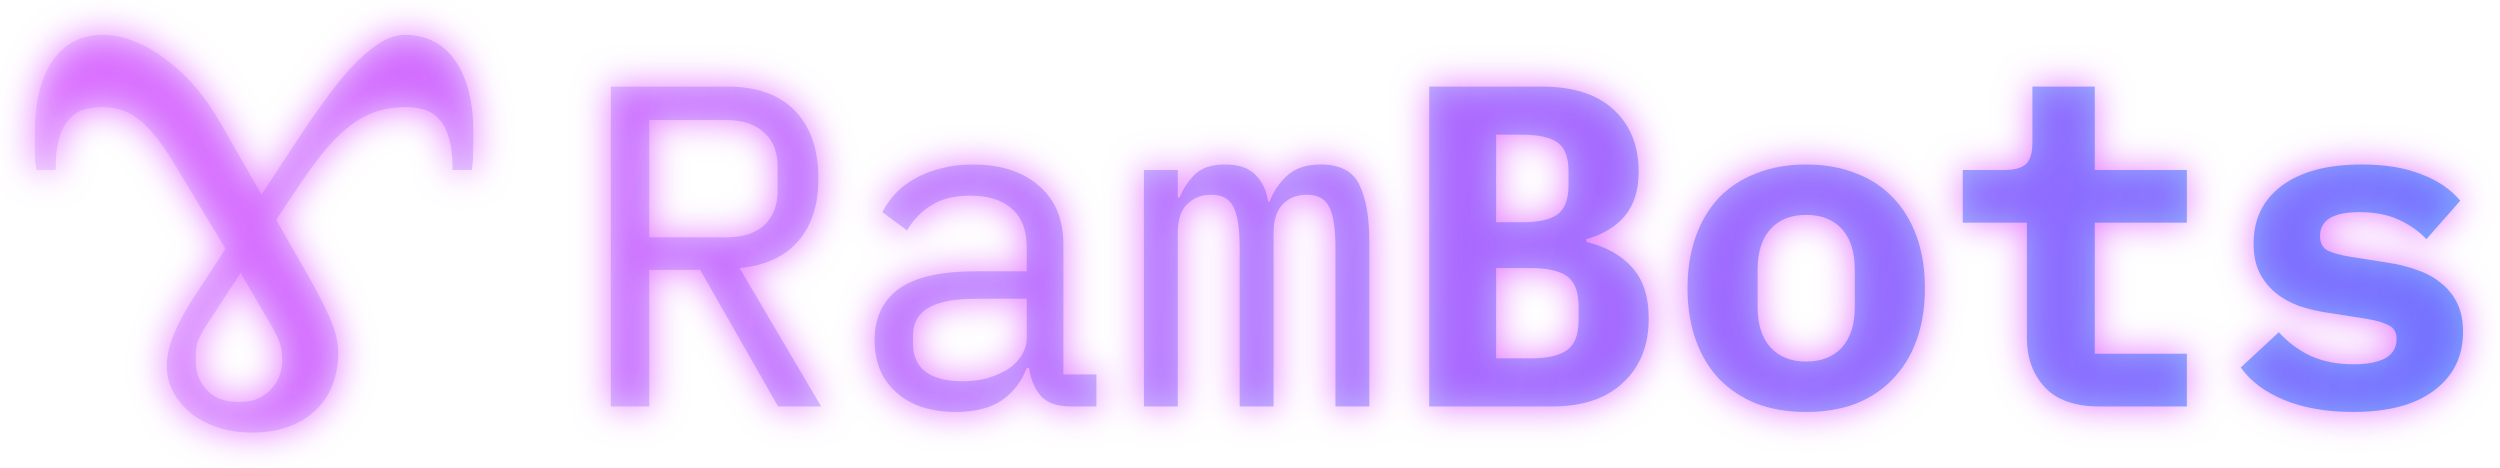
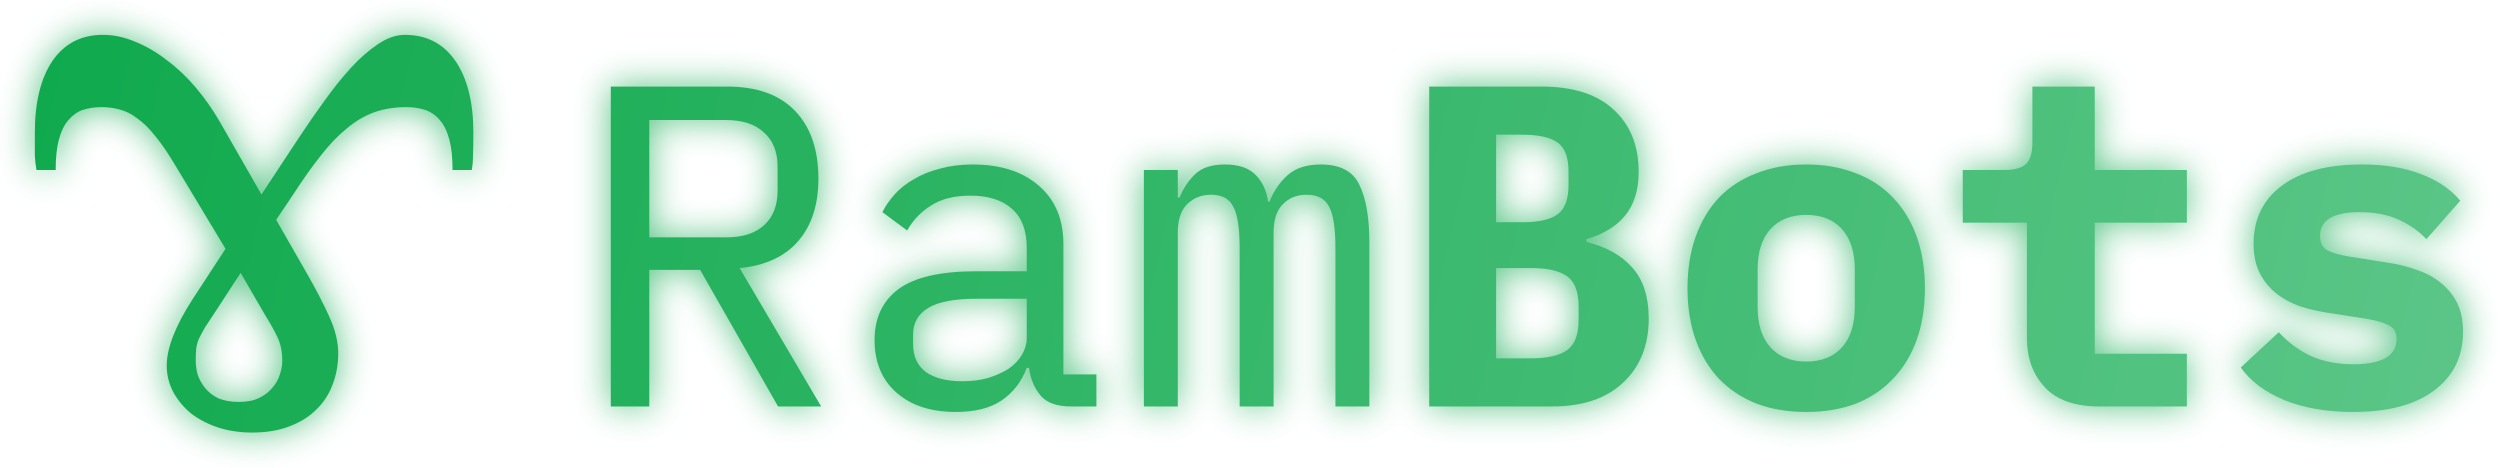
<svg xmlns="http://www.w3.org/2000/svg" width="861" height="161" viewBox="0 0 861 161" fill="none">
  <g filter="url(#filter0_d_118_19)">
-     <path d="M223.616 139.984H210.358V29.817H250.448C260.654 29.817 268.441 32.605 273.807 38.182C279.173 43.759 281.857 51.545 281.857 61.541C281.857 70.485 279.542 77.64 274.912 83.007C270.282 88.373 263.548 91.477 254.709 92.319L282.803 139.984H267.967L241.136 92.95H223.616V139.984ZM250.132 81.744C255.709 81.744 260.023 80.376 263.074 77.64C266.231 74.799 267.809 70.801 267.809 65.645V57.438C267.809 52.282 266.231 48.336 263.074 45.6C260.023 42.759 255.709 41.339 250.132 41.339H223.616V81.744H250.132Z" fill="url(#paint0_linear_118_19)" fill-opacity="0.75" />
-     <path d="M368.919 139.984C363.973 139.984 360.448 138.722 358.344 136.196C356.239 133.671 354.924 130.514 354.398 126.726H353.609C351.82 131.461 348.926 135.197 344.928 137.933C341.035 140.563 335.774 141.878 329.145 141.878C320.622 141.878 313.835 139.669 308.784 135.249C303.734 130.83 301.208 124.78 301.208 117.099C301.208 109.523 303.944 103.683 309.416 99.579C314.992 95.475 323.936 93.424 336.247 93.424H353.609V85.374C353.609 79.377 351.925 74.905 348.558 71.959C345.191 68.907 340.403 67.381 334.195 67.381C328.724 67.381 324.252 68.486 320.78 70.696C317.307 72.8 314.519 75.694 312.414 79.377L303.891 73.063C304.944 70.959 306.364 68.907 308.153 66.908C309.942 64.909 312.151 63.172 314.782 61.699C317.412 60.121 320.411 58.911 323.778 58.069C327.145 57.122 330.881 56.649 334.984 56.649C344.56 56.649 352.136 59.069 357.712 63.909C363.394 68.749 366.235 75.483 366.235 84.112V128.936H377.599V139.984H368.919ZM331.354 131.304C334.616 131.304 337.562 130.935 340.193 130.199C342.929 129.357 345.296 128.305 347.295 127.042C349.295 125.674 350.82 124.096 351.873 122.307C353.03 120.413 353.609 118.414 353.609 116.309V102.894H336.247C328.671 102.894 323.147 103.946 319.675 106.05C316.202 108.155 314.466 111.206 314.466 115.205V118.519C314.466 122.728 315.939 125.937 318.886 128.147C321.937 130.251 326.093 131.304 331.354 131.304Z" fill="url(#paint1_linear_118_19)" fill-opacity="0.75" />
-     <path d="M393.952 139.984V58.543H405.632V68.013H406.263C407.526 64.856 409.315 62.173 411.63 59.963C413.944 57.754 417.364 56.649 421.889 56.649C426.624 56.649 430.149 57.859 432.464 60.279C434.778 62.594 436.199 65.645 436.725 69.433H437.198C438.672 65.75 440.776 62.699 443.512 60.279C446.248 57.859 450.036 56.649 454.876 56.649C461.505 56.649 465.924 58.964 468.134 63.593C470.449 68.223 471.606 74.852 471.606 83.48V139.984H459.926V85.532C459.926 78.587 459.19 73.8 457.717 71.169C456.349 68.433 453.771 67.066 449.983 67.066C446.616 67.066 443.88 68.171 441.776 70.38C439.671 72.485 438.619 75.746 438.619 80.166V139.984H426.939V85.532C426.939 78.587 426.203 73.8 424.73 71.169C423.362 68.433 420.836 67.066 417.154 67.066C413.787 67.066 410.998 68.171 408.789 70.38C406.684 72.485 405.632 75.746 405.632 80.166V139.984H393.952Z" fill="url(#paint2_linear_118_19)" fill-opacity="0.75" />
-     <path d="M492.22 29.817H530.89C541.727 29.817 549.987 32.448 555.669 37.709C561.456 42.97 564.35 50.125 564.35 59.174C564.35 65.487 562.772 70.538 559.615 74.326C556.564 78.009 552.144 80.692 546.357 82.375V83.322C553.197 85.006 558.458 87.952 562.14 92.161C565.928 96.37 567.822 102.21 567.822 109.68C567.822 118.94 564.876 126.306 558.984 131.777C553.197 137.249 545.042 139.984 534.52 139.984H492.22V29.817ZM527.259 123.412C532.941 123.412 537.098 122.465 539.728 120.571C542.359 118.677 543.674 115.205 543.674 110.154V105.577C543.674 100.526 542.359 97.054 539.728 95.16C537.098 93.266 532.941 92.319 527.259 92.319H515.264V123.412H527.259ZM524.26 76.536C529.837 76.536 533.888 75.641 536.414 73.852C538.939 71.959 540.202 68.591 540.202 63.751V59.016C540.202 54.176 538.939 50.861 536.414 49.073C533.888 47.284 529.837 46.389 524.26 46.389H515.264V76.536H524.26Z" fill="url(#paint3_linear_118_19)" fill-opacity="0.75" />
-     <path d="M622.055 141.878C615.742 141.878 610.06 140.931 605.009 139.037C599.959 137.038 595.644 134.197 592.067 130.514C588.595 126.832 585.911 122.36 584.017 117.099C582.123 111.838 581.177 105.892 581.177 99.263C581.177 92.635 582.123 86.689 584.017 81.428C585.911 76.167 588.595 71.695 592.067 68.013C595.644 64.33 599.959 61.541 605.009 59.648C610.06 57.648 615.742 56.649 622.055 56.649C628.368 56.649 634.05 57.648 639.101 59.648C644.152 61.541 648.413 64.33 651.886 68.013C655.463 71.695 658.199 76.167 660.093 81.428C661.987 86.689 662.934 92.635 662.934 99.263C662.934 105.892 661.987 111.838 660.093 117.099C658.199 122.36 655.463 126.832 651.886 130.514C648.413 134.197 644.152 137.038 639.101 139.037C634.05 140.931 628.368 141.878 622.055 141.878ZM622.055 124.517C627.316 124.517 631.42 122.886 634.366 119.624C637.312 116.362 638.785 111.732 638.785 105.735V92.792C638.785 86.795 637.312 82.165 634.366 78.903C631.42 75.641 627.316 74.01 622.055 74.01C616.794 74.01 612.69 75.641 609.744 78.903C606.798 82.165 605.325 86.795 605.325 92.792V105.735C605.325 111.732 606.798 116.362 609.744 119.624C612.69 122.886 616.794 124.517 622.055 124.517Z" fill="url(#paint4_linear_118_19)" fill-opacity="0.75" />
-     <path d="M723.006 139.984C714.589 139.984 708.328 137.775 704.224 133.355C700.121 128.936 698.069 123.307 698.069 116.467V76.693H675.972V58.543H690.335C693.807 58.543 696.28 57.859 697.753 56.491C699.226 55.123 699.963 52.598 699.963 48.915V29.817H721.428V58.543H753.153V76.693H721.428V121.834H753.153V139.984H723.006Z" fill="url(#paint5_linear_118_19)" fill-opacity="0.75" />
-     <path d="M810.384 141.878C801.335 141.878 793.443 140.51 786.709 137.775C780.08 135.039 775.082 131.304 771.715 126.569L784.815 114.415C787.972 117.888 791.655 120.624 795.864 122.623C800.178 124.517 805.07 125.464 810.542 125.464C815.172 125.464 818.802 124.78 821.432 123.412C824.063 121.939 825.378 119.729 825.378 116.783C825.378 114.468 824.484 112.89 822.695 112.048C820.906 111.101 818.434 110.364 815.277 109.838L802.177 107.786C798.494 107.26 795.074 106.471 791.918 105.419C788.761 104.262 786.025 102.736 783.71 100.842C781.396 98.948 779.554 96.633 778.186 93.897C776.818 91.161 776.135 87.847 776.135 83.954C776.135 75.431 779.396 68.749 785.92 63.909C792.444 59.069 801.598 56.649 813.383 56.649C821.38 56.649 828.167 57.754 833.743 59.963C839.425 62.068 843.95 65.119 847.317 69.118L835.637 82.375C833.217 79.745 830.113 77.535 826.325 75.746C822.537 73.958 817.96 73.063 812.594 73.063C803.545 73.063 799.02 75.799 799.02 81.271C799.02 83.691 799.915 85.374 801.703 86.321C803.492 87.163 805.965 87.847 809.122 88.373L822.064 90.425C825.747 90.951 829.166 91.793 832.323 92.95C835.48 94.002 838.215 95.475 840.53 97.37C842.95 99.263 844.844 101.578 846.212 104.314C847.58 107.05 848.264 110.364 848.264 114.258C848.264 122.781 844.95 129.515 838.321 134.46C831.797 139.406 822.485 141.878 810.384 141.878Z" fill="url(#paint6_linear_118_19)" fill-opacity="0.75" />
-     <path d="M97.219 124.219C97.219 121.125 96.656 118.406 95.531 116.062C94.406 113.719 93.047 111.281 91.453 108.75L82.875 93.984L74.719 106.5C73.031 109.031 71.672 111.094 70.641 112.687C69.703 114.281 68.953 115.688 68.391 116.906C67.922 118.125 67.641 119.297 67.547 120.422C67.453 121.453 67.406 122.719 67.406 124.219C67.406 125.813 67.641 127.453 68.109 129.141C68.672 130.734 69.516 132.234 70.641 133.641C71.766 135.047 73.266 136.219 75.141 137.156C77.109 138 79.5 138.422 82.312 138.422C85.125 138.422 87.469 137.953 89.344 137.016C91.219 136.078 92.719 134.906 93.844 133.5C95.062 132.094 95.906 130.594 96.375 129C96.937 127.313 97.219 125.719 97.219 124.219ZM163.031 45.75C163.031 49.125 162.984 51.75 162.891 53.625C162.89 55.406 162.75 57.047 162.469 58.547H155.859C155.859 54.234 155.484 50.719 154.734 48C153.984 45.188 152.906 42.984 151.5 41.391C150.094 39.703 148.406 38.531 146.438 37.875C144.469 37.219 142.312 36.891 139.969 36.891C135.844 36.891 132.094 37.5 128.719 38.719C125.437 39.938 122.297 41.813 119.297 44.344C116.297 46.781 113.344 49.875 110.438 53.625C107.531 57.281 104.437 61.641 101.156 66.703L95.109 75.703L105.094 93.141C108.562 99.141 111.328 104.438 113.391 109.031C115.453 113.531 116.484 117.75 116.484 121.687C116.484 125.531 115.828 129.141 114.516 132.516C113.297 135.797 111.422 138.656 108.891 141.094C106.453 143.531 103.359 145.453 99.609 146.859C95.953 148.266 91.687 148.969 86.812 148.969C82.5 148.969 78.516 148.359 74.859 147.141C71.297 145.922 68.203 144.281 65.578 142.219C63.047 140.062 61.031 137.578 59.531 134.766C58.125 131.953 57.422 129 57.422 125.906C57.422 119.906 60.375 112.313 66.281 103.125L77.672 85.688L60.656 57.422C58.125 53.109 55.734 49.594 53.484 46.875C51.328 44.156 49.219 42.094 47.156 40.688C45.188 39.188 43.219 38.203 41.25 37.734C39.281 37.172 37.219 36.891 35.062 36.891C32.625 36.891 30.422 37.219 28.453 37.875C26.578 38.531 24.938 39.703 23.531 41.391C22.125 42.984 21.047 45.188 20.297 48C19.547 50.719 19.172 54.234 19.172 58.547H12.562C12.281 57.047 12.094 55.406 12 53.625C12 51.75 12 49.125 12 45.75C12 35.25 14.016 27 18.047 21C22.172 15 27.984 12 35.484 12C39.141 12 42.844 12.797 46.594 14.391C50.344 15.891 53.953 18 57.422 20.719C60.984 23.344 64.312 26.485 67.406 30.141C70.5 33.797 73.266 37.734 75.703 41.953L90.047 66.984L103.125 47.156C105.844 43.031 108.703 38.906 111.703 34.781C114.703 30.563 117.75 26.766 120.844 23.391C123.937 20.016 127.031 17.297 130.125 15.234C133.312 13.078 136.406 12 139.406 12C146.906 12 152.719 15 156.844 21C160.969 27 163.031 35.25 163.031 45.75Z" fill="url(#paint7_linear_118_19)" fill-opacity="0.75" />
+     <path d="M223.616 139.984H210.358V29.817H250.448C260.654 29.817 268.441 32.605 273.807 38.182C279.173 43.759 281.857 51.545 281.857 61.541C281.857 70.485 279.542 77.64 274.912 83.007C270.282 88.373 263.548 91.477 254.709 92.319L282.803 139.984H267.967L241.136 92.95H223.616V139.984ZM250.132 81.744C255.709 81.744 260.023 80.376 263.074 77.64C266.231 74.799 267.809 70.801 267.809 65.645V57.438C267.809 52.282 266.231 48.336 263.074 45.6C260.023 42.759 255.709 41.339 250.132 41.339H223.616V81.744H250.132Z" fill="url(#paint0_linear_118_19)" />
+     <path d="M368.919 139.984C363.973 139.984 360.448 138.722 358.344 136.196C356.239 133.671 354.924 130.514 354.398 126.726H353.609C351.82 131.461 348.926 135.197 344.928 137.933C341.035 140.563 335.774 141.878 329.145 141.878C320.622 141.878 313.835 139.669 308.784 135.249C303.734 130.83 301.208 124.78 301.208 117.099C301.208 109.523 303.944 103.683 309.416 99.579C314.992 95.475 323.936 93.424 336.247 93.424H353.609V85.374C353.609 79.377 351.925 74.905 348.558 71.959C345.191 68.907 340.403 67.381 334.195 67.381C328.724 67.381 324.252 68.486 320.78 70.696C317.307 72.8 314.519 75.694 312.414 79.377L303.891 73.063C304.944 70.959 306.364 68.907 308.153 66.908C309.942 64.909 312.151 63.172 314.782 61.699C317.412 60.121 320.411 58.911 323.778 58.069C327.145 57.122 330.881 56.649 334.984 56.649C344.56 56.649 352.136 59.069 357.712 63.909C363.394 68.749 366.235 75.483 366.235 84.112V128.936H377.599V139.984H368.919ZM331.354 131.304C334.616 131.304 337.562 130.935 340.193 130.199C342.929 129.357 345.296 128.305 347.295 127.042C349.295 125.674 350.82 124.096 351.873 122.307C353.03 120.413 353.609 118.414 353.609 116.309V102.894H336.247C328.671 102.894 323.147 103.946 319.675 106.05C316.202 108.155 314.466 111.206 314.466 115.205V118.519C314.466 122.728 315.939 125.937 318.886 128.147C321.937 130.251 326.093 131.304 331.354 131.304Z" fill="url(#paint1_linear_118_19)" />
+     <path d="M393.952 139.984V58.543H405.632V68.013H406.263C407.526 64.856 409.315 62.173 411.63 59.963C413.944 57.754 417.364 56.649 421.889 56.649C426.624 56.649 430.149 57.859 432.464 60.279C434.778 62.594 436.199 65.645 436.725 69.433H437.198C438.672 65.75 440.776 62.699 443.512 60.279C446.248 57.859 450.036 56.649 454.876 56.649C461.505 56.649 465.924 58.964 468.134 63.593C470.449 68.223 471.606 74.852 471.606 83.48V139.984H459.926V85.532C459.926 78.587 459.19 73.8 457.717 71.169C456.349 68.433 453.771 67.066 449.983 67.066C446.616 67.066 443.88 68.171 441.776 70.38C439.671 72.485 438.619 75.746 438.619 80.166V139.984H426.939V85.532C426.939 78.587 426.203 73.8 424.73 71.169C423.362 68.433 420.836 67.066 417.154 67.066C413.787 67.066 410.998 68.171 408.789 70.38C406.684 72.485 405.632 75.746 405.632 80.166V139.984H393.952Z" fill="url(#paint2_linear_118_19)" />
+     <path d="M492.22 29.817H530.89C541.727 29.817 549.987 32.448 555.669 37.709C561.456 42.97 564.35 50.125 564.35 59.174C564.35 65.487 562.772 70.538 559.615 74.326C556.564 78.009 552.144 80.692 546.357 82.375V83.322C553.197 85.006 558.458 87.952 562.14 92.161C565.928 96.37 567.822 102.21 567.822 109.68C567.822 118.94 564.876 126.306 558.984 131.777C553.197 137.249 545.042 139.984 534.52 139.984H492.22V29.817ZM527.259 123.412C532.941 123.412 537.098 122.465 539.728 120.571C542.359 118.677 543.674 115.205 543.674 110.154V105.577C543.674 100.526 542.359 97.054 539.728 95.16C537.098 93.266 532.941 92.319 527.259 92.319H515.264V123.412H527.259ZM524.26 76.536C529.837 76.536 533.888 75.641 536.414 73.852C538.939 71.959 540.202 68.591 540.202 63.751V59.016C540.202 54.176 538.939 50.861 536.414 49.073C533.888 47.284 529.837 46.389 524.26 46.389H515.264V76.536H524.26Z" fill="url(#paint3_linear_118_19)" />
+     <path d="M622.055 141.878C615.742 141.878 610.06 140.931 605.009 139.037C599.959 137.038 595.644 134.197 592.067 130.514C588.595 126.832 585.911 122.36 584.017 117.099C582.123 111.838 581.177 105.892 581.177 99.263C581.177 92.635 582.123 86.689 584.017 81.428C585.911 76.167 588.595 71.695 592.067 68.013C595.644 64.33 599.959 61.541 605.009 59.648C610.06 57.648 615.742 56.649 622.055 56.649C628.368 56.649 634.05 57.648 639.101 59.648C644.152 61.541 648.413 64.33 651.886 68.013C655.463 71.695 658.199 76.167 660.093 81.428C661.987 86.689 662.934 92.635 662.934 99.263C662.934 105.892 661.987 111.838 660.093 117.099C658.199 122.36 655.463 126.832 651.886 130.514C648.413 134.197 644.152 137.038 639.101 139.037C634.05 140.931 628.368 141.878 622.055 141.878ZM622.055 124.517C627.316 124.517 631.42 122.886 634.366 119.624C637.312 116.362 638.785 111.732 638.785 105.735V92.792C638.785 86.795 637.312 82.165 634.366 78.903C631.42 75.641 627.316 74.01 622.055 74.01C616.794 74.01 612.69 75.641 609.744 78.903C606.798 82.165 605.325 86.795 605.325 92.792V105.735C605.325 111.732 606.798 116.362 609.744 119.624C612.69 122.886 616.794 124.517 622.055 124.517Z" fill="url(#paint4_linear_118_19)" />
+     <path d="M723.006 139.984C714.589 139.984 708.328 137.775 704.224 133.355C700.121 128.936 698.069 123.307 698.069 116.467V76.693H675.972V58.543H690.335C693.807 58.543 696.28 57.859 697.753 56.491C699.226 55.123 699.963 52.598 699.963 48.915V29.817H721.428V58.543H753.153V76.693H721.428V121.834H753.153V139.984H723.006Z" fill="url(#paint5_linear_118_19)" />
+     <path d="M810.384 141.878C801.335 141.878 793.443 140.51 786.709 137.775C780.08 135.039 775.082 131.304 771.715 126.569L784.815 114.415C787.972 117.888 791.655 120.624 795.864 122.623C800.178 124.517 805.071 125.464 810.542 125.464C815.172 125.464 818.802 124.78 821.432 123.412C824.063 121.939 825.378 119.729 825.378 116.783C825.378 114.468 824.484 112.89 822.695 112.048C820.906 111.101 818.434 110.364 815.277 109.838L802.177 107.786C798.494 107.26 795.074 106.471 791.918 105.419C788.761 104.262 786.025 102.736 783.71 100.842C781.396 98.948 779.554 96.633 778.186 93.897C776.818 91.161 776.135 87.847 776.135 83.954C776.135 75.431 779.396 68.749 785.92 63.909C792.444 59.069 801.598 56.649 813.383 56.649C821.38 56.649 828.167 57.754 833.743 59.963C839.425 62.068 843.95 65.119 847.317 69.118L835.637 82.375C833.217 79.745 830.113 77.535 826.325 75.746C822.537 73.958 817.96 73.063 812.594 73.063C803.545 73.063 799.02 75.799 799.02 81.271C799.02 83.691 799.915 85.374 801.703 86.321C803.492 87.163 805.965 87.847 809.122 88.373L822.064 90.425C825.747 90.951 829.166 91.793 832.323 92.95C835.48 94.002 838.215 95.475 840.53 97.37C842.95 99.263 844.844 101.578 846.212 104.314C847.58 107.05 848.264 110.364 848.264 114.258C848.264 122.781 844.95 129.515 838.321 134.46C831.797 139.406 822.485 141.878 810.384 141.878Z" fill="url(#paint6_linear_118_19)" />
+     <path d="M97.219 124.219C97.219 121.125 96.656 118.406 95.531 116.062C94.406 113.719 93.047 111.281 91.453 108.75L82.875 93.984L74.719 106.5C73.031 109.031 71.672 111.094 70.641 112.687C69.703 114.281 68.953 115.688 68.391 116.906C67.922 118.125 67.641 119.297 67.547 120.422C67.453 121.453 67.406 122.719 67.406 124.219C67.406 125.813 67.641 127.453 68.109 129.141C68.672 130.734 69.516 132.234 70.641 133.641C71.766 135.047 73.266 136.219 75.141 137.156C77.109 138 79.5 138.422 82.312 138.422C85.125 138.422 87.469 137.953 89.344 137.016C91.219 136.078 92.719 134.906 93.844 133.5C95.062 132.094 95.906 130.594 96.375 129C96.937 127.313 97.219 125.719 97.219 124.219ZM163.031 45.75C163.031 49.125 162.984 51.75 162.891 53.625C162.89 55.406 162.75 57.047 162.469 58.547H155.859C155.859 54.234 155.484 50.719 154.734 48C153.984 45.188 152.906 42.984 151.5 41.391C150.094 39.703 148.406 38.531 146.438 37.875C144.469 37.219 142.312 36.891 139.969 36.891C135.844 36.891 132.094 37.5 128.719 38.719C125.437 39.938 122.297 41.813 119.297 44.344C116.297 46.781 113.344 49.875 110.438 53.625C107.531 57.281 104.437 61.641 101.156 66.703L95.109 75.703L105.094 93.141C108.562 99.141 111.328 104.438 113.391 109.031C115.453 113.531 116.484 117.75 116.484 121.687C116.484 125.531 115.828 129.141 114.516 132.516C113.297 135.797 111.422 138.656 108.891 141.094C106.453 143.531 103.359 145.453 99.609 146.859C95.953 148.266 91.687 148.969 86.812 148.969C82.5 148.969 78.516 148.359 74.859 147.141C71.297 145.922 68.203 144.281 65.578 142.219C63.047 140.062 61.031 137.578 59.531 134.766C58.125 131.953 57.422 129 57.422 125.906C57.422 119.906 60.375 112.313 66.281 103.125L77.672 85.688L60.656 57.422C58.125 53.109 55.734 49.594 53.484 46.875C51.328 44.156 49.219 42.094 47.156 40.688C45.188 39.188 43.219 38.203 41.25 37.734C39.281 37.172 37.219 36.891 35.062 36.891C32.625 36.891 30.422 37.219 28.453 37.875C26.578 38.531 24.938 39.703 23.531 41.391C22.125 42.984 21.047 45.188 20.297 48C19.547 50.719 19.172 54.234 19.172 58.547H12.562C12.281 57.047 12.094 55.406 12 53.625C12 51.75 12 49.125 12 45.75C12 35.25 14.016 27 18.047 21C22.172 15 27.984 12 35.484 12C39.141 12 42.844 12.797 46.594 14.391C50.344 15.891 53.953 18 57.422 20.719C60.984 23.344 64.312 26.485 67.406 30.141C70.5 33.797 73.266 37.734 75.703 41.953L90.047 66.984L103.125 47.156C105.844 43.031 108.703 38.906 111.703 34.781C114.703 30.563 117.75 26.766 120.844 23.391C123.937 20.016 127.031 17.297 130.125 15.234C133.312 13.078 136.406 12 139.406 12C146.906 12 152.719 15 156.844 21C160.969 27 163.031 35.25 163.031 45.75Z" fill="url(#paint7_linear_118_19)" />
  </g>
  <defs>
    <filter id="filter0_d_118_19" x="0" y="0" width="860.264" height="160.969" filterUnits="userSpaceOnUse" color-interpolation-filters="sRGB">
      <feFlood flood-opacity="0" result="BackgroundImageFix" />
      <feColorMatrix in="SourceAlpha" type="matrix" values="0 0 0 0 0 0 0 0 0 0 0 0 0 0 0 0 0 0 127 0" result="hardAlpha" />
      <feOffset />
      <feGaussianBlur stdDeviation="6" />
-       <feColorMatrix type="matrix" values="0 0 0 0 0.8 0 0 0 0 0 0 0 0 0 1 0 0 0 0.5 0" />
+       <feColorMatrix type="matrix" values="0 0 0 0 0.361 0 0 0 0 0.776 0 0 0 0 0.533 0 0 0 1 0" />
      <feBlend mode="normal" in2="BackgroundImageFix" result="effect1_dropShadow_118_19" />
      <feBlend mode="normal" in="SourceGraphic" in2="effect1_dropShadow_118_19" result="shape" />
    </filter>
    <linearGradient id="paint0_linear_118_19" x1="12" y1="-12.068" x2="848.264" y2="181.692" gradientUnits="userSpaceOnUse">
-       <stop stop-color="#8F00FF" stop-opacity="0.15" />
-       <stop offset="1" stop-color="#0066FF" stop-opacity="0.68" />
+       <stop stop-color="#0FA94D" />
+       <stop offset="1" stop-color="#5CC688" />
    </linearGradient>
    <linearGradient id="paint1_linear_118_19" x1="12" y1="-12.068" x2="848.264" y2="181.692" gradientUnits="userSpaceOnUse">
-       <stop stop-color="#8F00FF" stop-opacity="0.15" />
-       <stop offset="1" stop-color="#0066FF" stop-opacity="0.68" />
+       <stop stop-color="#0FA94D" />
+       <stop offset="1" stop-color="#5CC688" />
    </linearGradient>
    <linearGradient id="paint2_linear_118_19" x1="12" y1="-12.068" x2="848.264" y2="181.692" gradientUnits="userSpaceOnUse">
-       <stop stop-color="#8F00FF" stop-opacity="0.15" />
-       <stop offset="1" stop-color="#0066FF" stop-opacity="0.68" />
+       <stop stop-color="#0FA94D" />
+       <stop offset="1" stop-color="#5CC688" />
    </linearGradient>
    <linearGradient id="paint3_linear_118_19" x1="12" y1="-12.068" x2="848.264" y2="181.692" gradientUnits="userSpaceOnUse">
-       <stop stop-color="#8F00FF" stop-opacity="0.15" />
-       <stop offset="1" stop-color="#0066FF" stop-opacity="0.68" />
+       <stop stop-color="#0FA94D" />
+       <stop offset="1" stop-color="#5CC688" />
    </linearGradient>
    <linearGradient id="paint4_linear_118_19" x1="12" y1="-12.068" x2="848.264" y2="181.692" gradientUnits="userSpaceOnUse">
-       <stop stop-color="#8F00FF" stop-opacity="0.15" />
-       <stop offset="1" stop-color="#0066FF" stop-opacity="0.68" />
+       <stop stop-color="#0FA94D" />
+       <stop offset="1" stop-color="#5CC688" />
    </linearGradient>
    <linearGradient id="paint5_linear_118_19" x1="12" y1="-12.068" x2="848.264" y2="181.692" gradientUnits="userSpaceOnUse">
-       <stop stop-color="#8F00FF" stop-opacity="0.15" />
-       <stop offset="1" stop-color="#0066FF" stop-opacity="0.68" />
+       <stop stop-color="#0FA94D" />
+       <stop offset="1" stop-color="#5CC688" />
    </linearGradient>
    <linearGradient id="paint6_linear_118_19" x1="12" y1="-12.068" x2="848.264" y2="181.692" gradientUnits="userSpaceOnUse">
-       <stop stop-color="#8F00FF" stop-opacity="0.15" />
-       <stop offset="1" stop-color="#0066FF" stop-opacity="0.68" />
+       <stop stop-color="#0FA94D" />
+       <stop offset="1" stop-color="#5CC688" />
    </linearGradient>
    <linearGradient id="paint7_linear_118_19" x1="12" y1="-12.068" x2="848.264" y2="181.692" gradientUnits="userSpaceOnUse">
-       <stop stop-color="#8F00FF" stop-opacity="0.15" />
-       <stop offset="1" stop-color="#0066FF" stop-opacity="0.68" />
+       <stop stop-color="#0FA94D" />
+       <stop offset="1" stop-color="#5CC688" />
    </linearGradient>
  </defs>
</svg>
